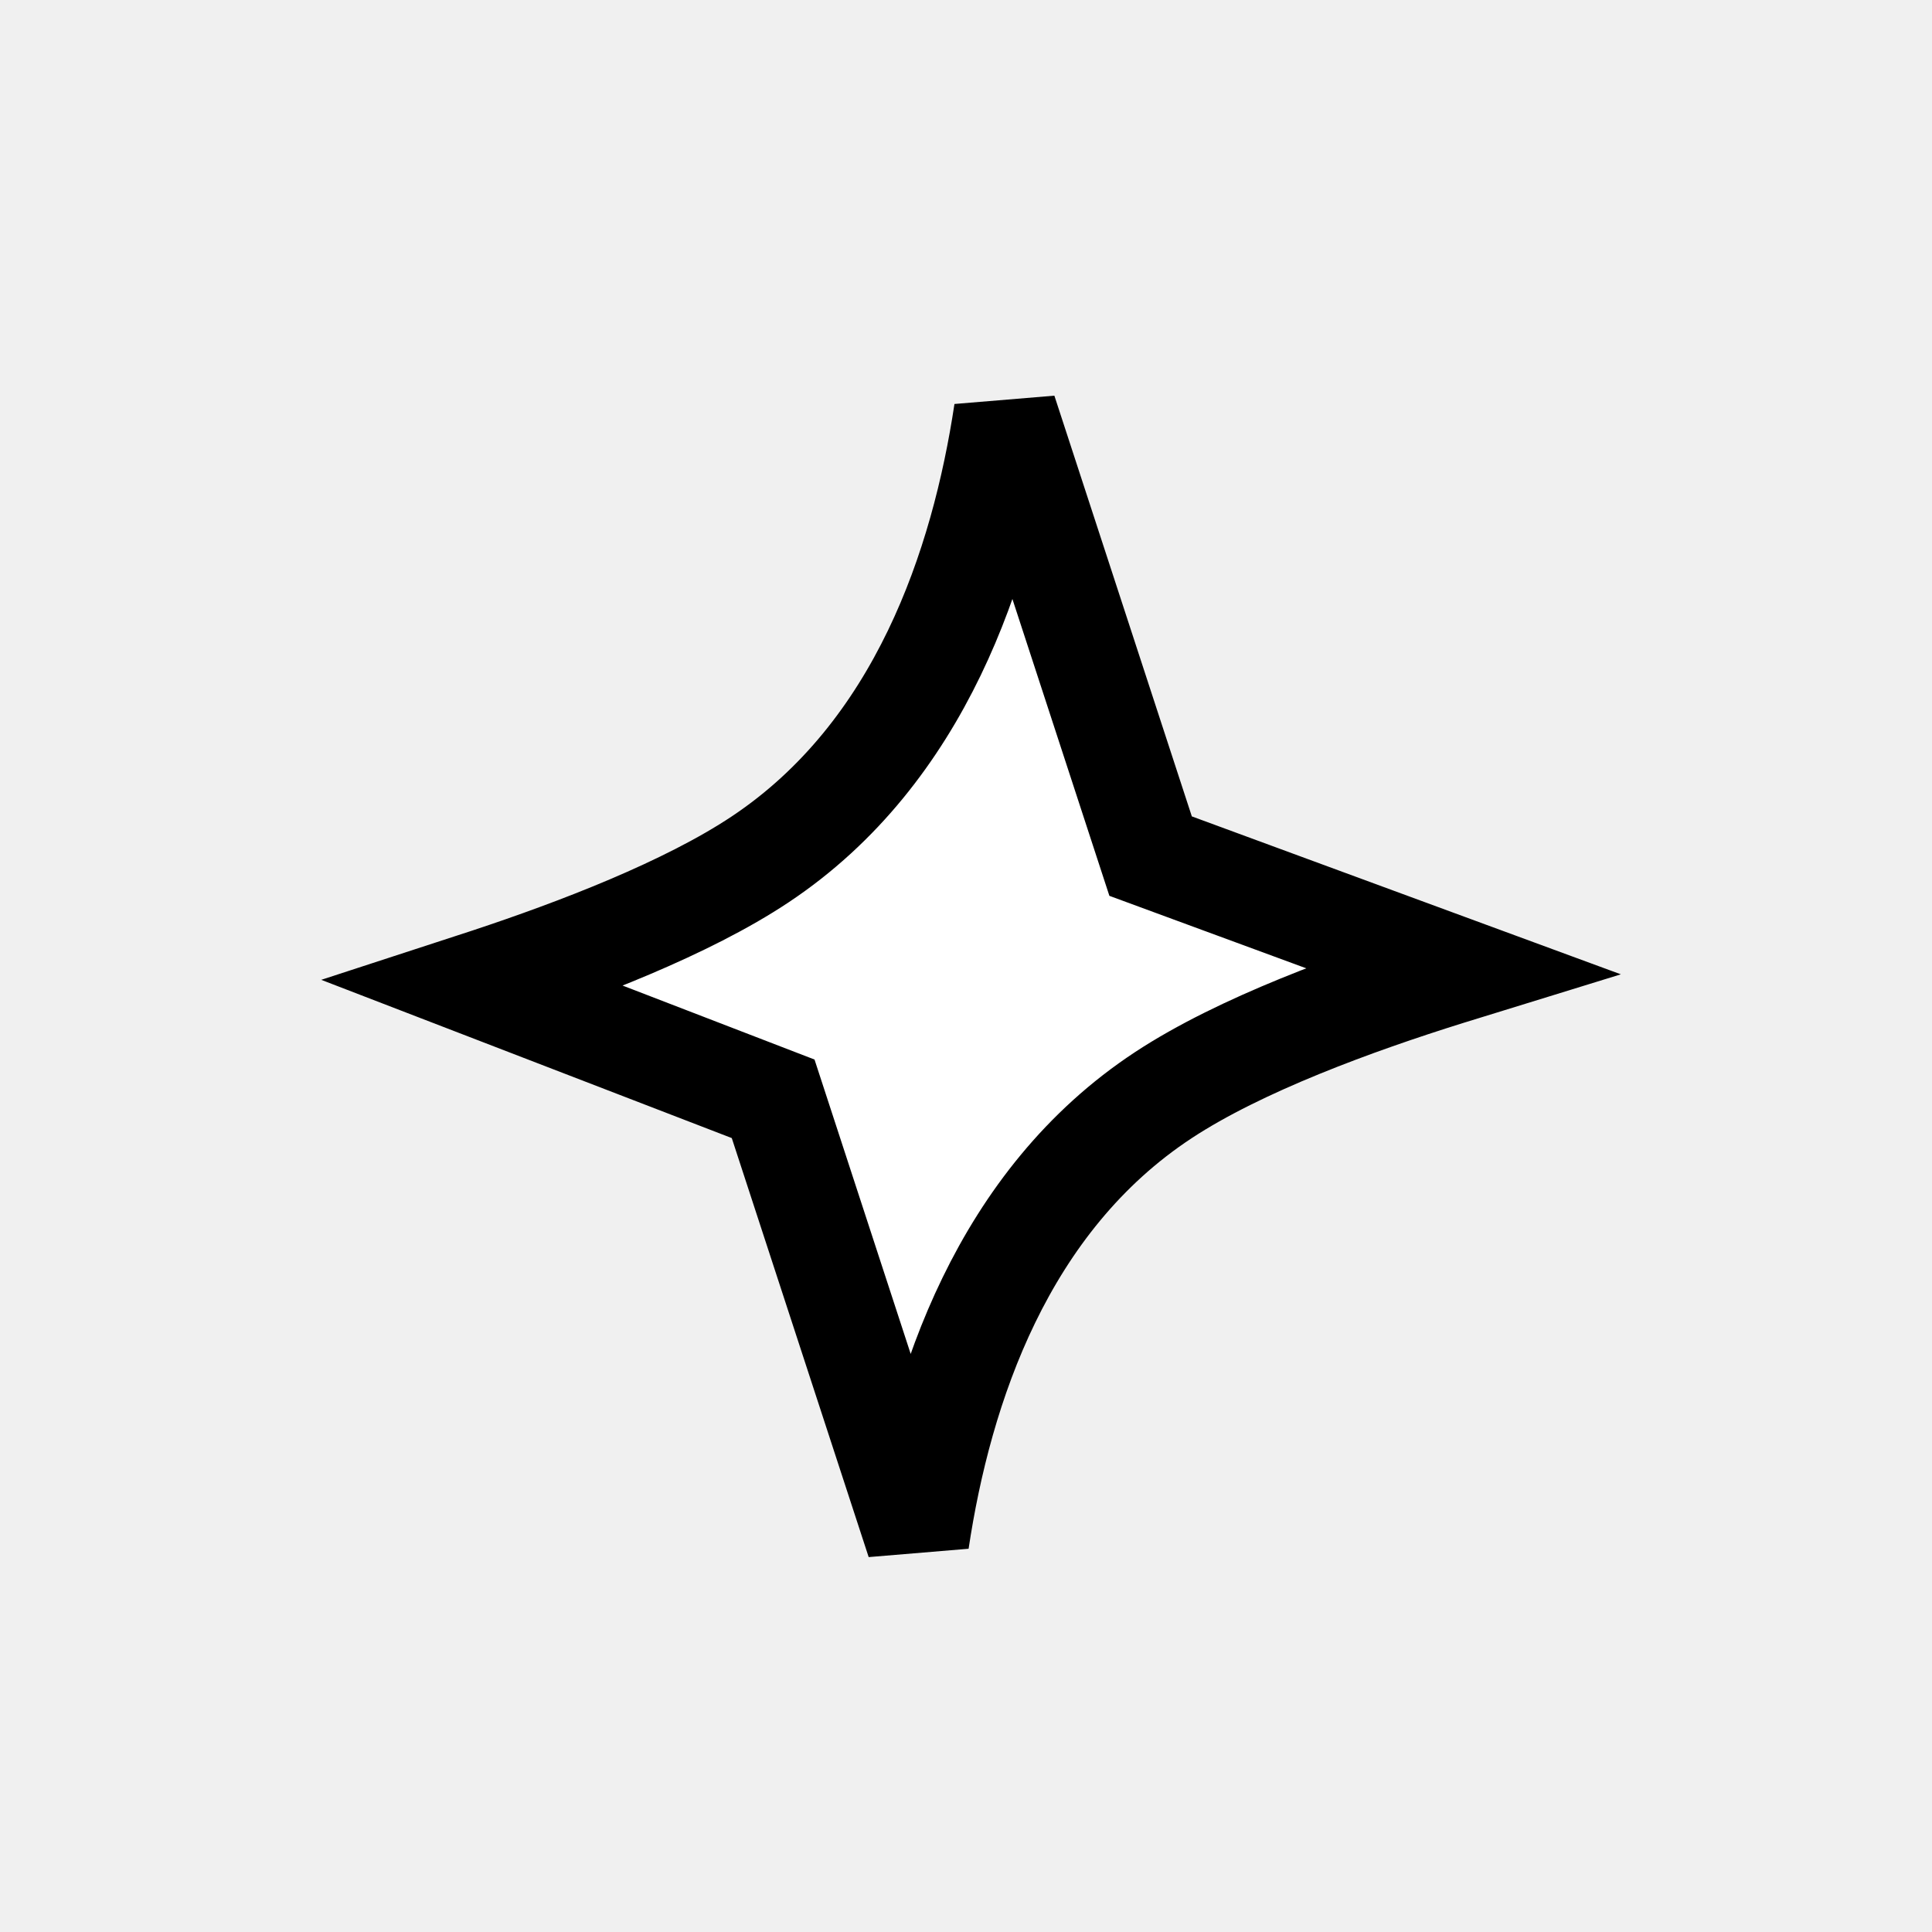
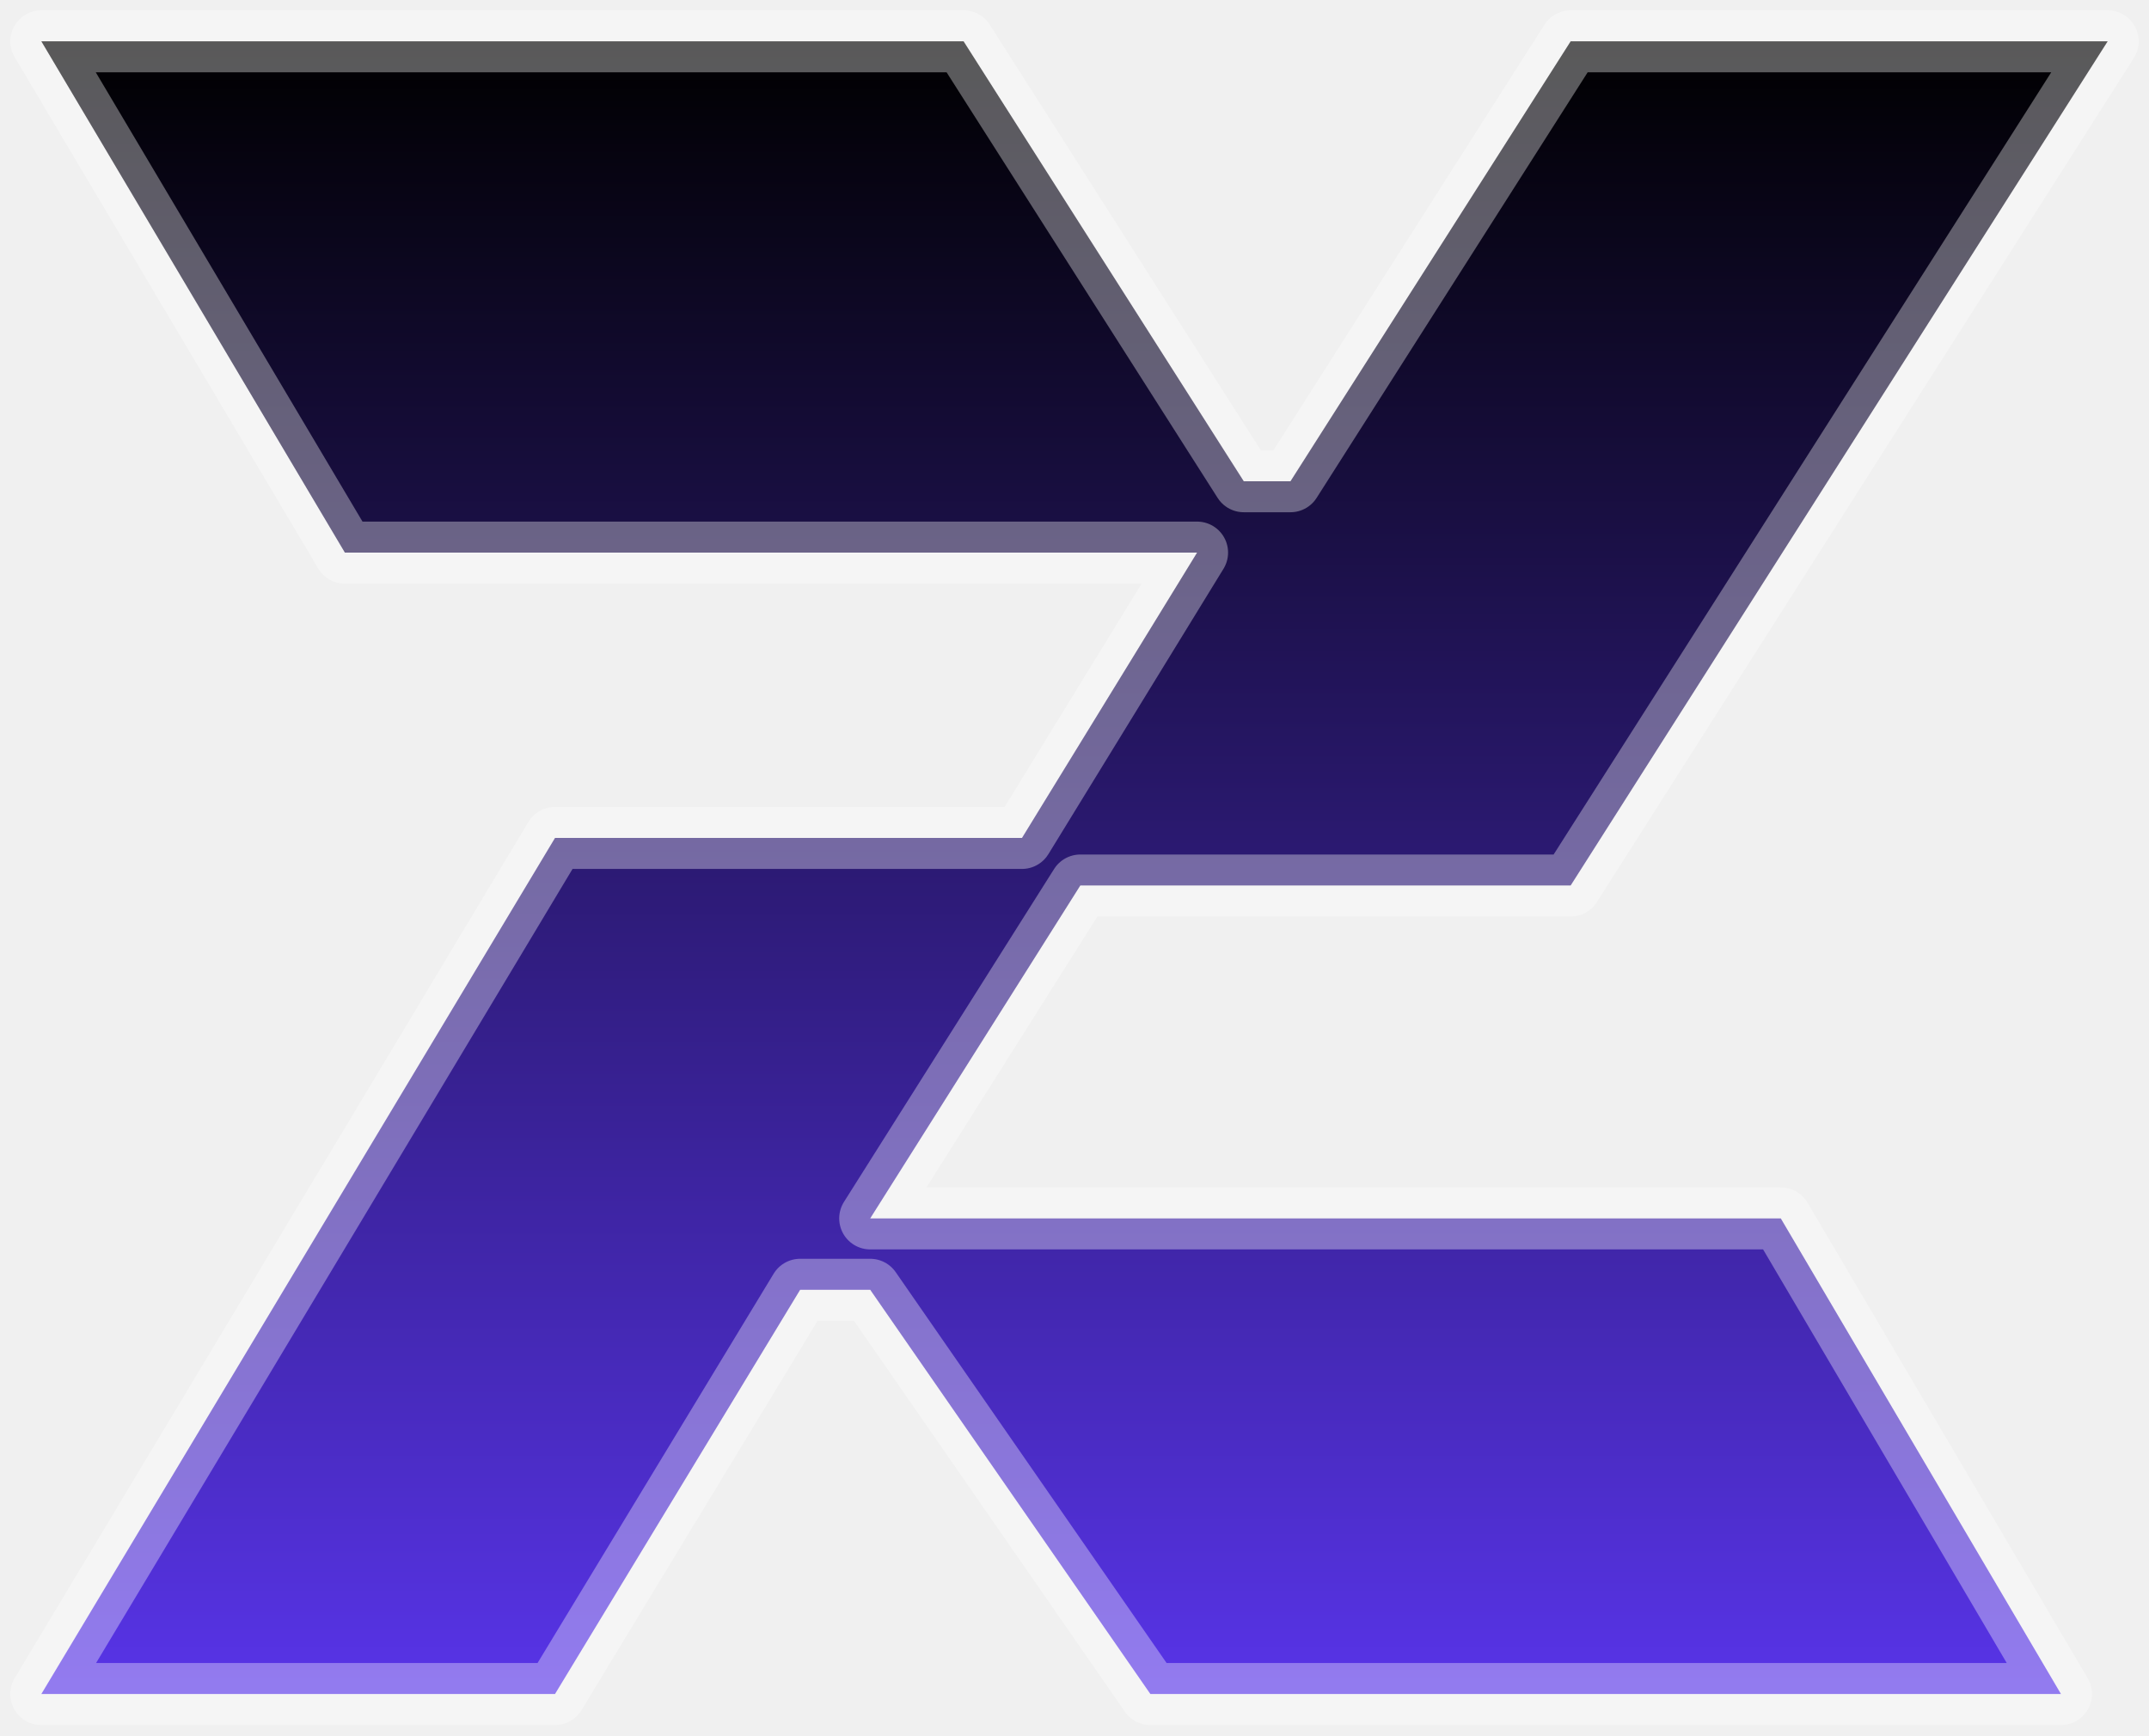
- <svg xmlns="http://www.w3.org/2000/svg" width="150" height="150" viewBox="0 0 150 150" fill="none">
-   <path d="M78.059 31.962L88.731 64.626L89.333 66.468L91.151 67.138L113.353 75.311C113.035 75.409 112.714 75.508 112.39 75.61C105.255 77.841 96.299 81.098 90.336 85.018C77.84 93.232 73.04 107.721 71.246 119.65L60.617 87.118L60.027 85.311L58.254 84.628L36.883 76.39C37.236 76.275 37.593 76.158 37.953 76.038C44.765 73.781 53.318 70.522 59.033 66.713C71.472 58.424 76.26 43.893 78.059 31.962Z" fill="white" stroke="black" stroke-width="8" />
+ <svg xmlns="http://www.w3.org/2000/svg" width="104" height="84" viewBox="0 0 104 84" fill="none">
+   <path d="M46.633 2H2L16.689 26.748H57.932L49.458 40.561H26.859L2 82H26.859L38.723 62.432H42.113L55.672 82H99.74L86.181 58.978H42.113L52.282 42.863H76.011L102 2H76.011L62.452 23.295H60.192L46.633 2Z" fill="url(#paint0_linear_1554_206)" stroke="white" stroke-opacity="0.35" stroke-width="3" stroke-linejoin="round" />
+   <defs>
+     <linearGradient id="paint0_linear_1554_206" x1="52" y1="2" x2="52" y2="82" gradientUnits="userSpaceOnUse">
+       <stop />
+       <stop offset="1" stop-color="#5834E8" />
+     </linearGradient>
+   </defs>
</svg>
